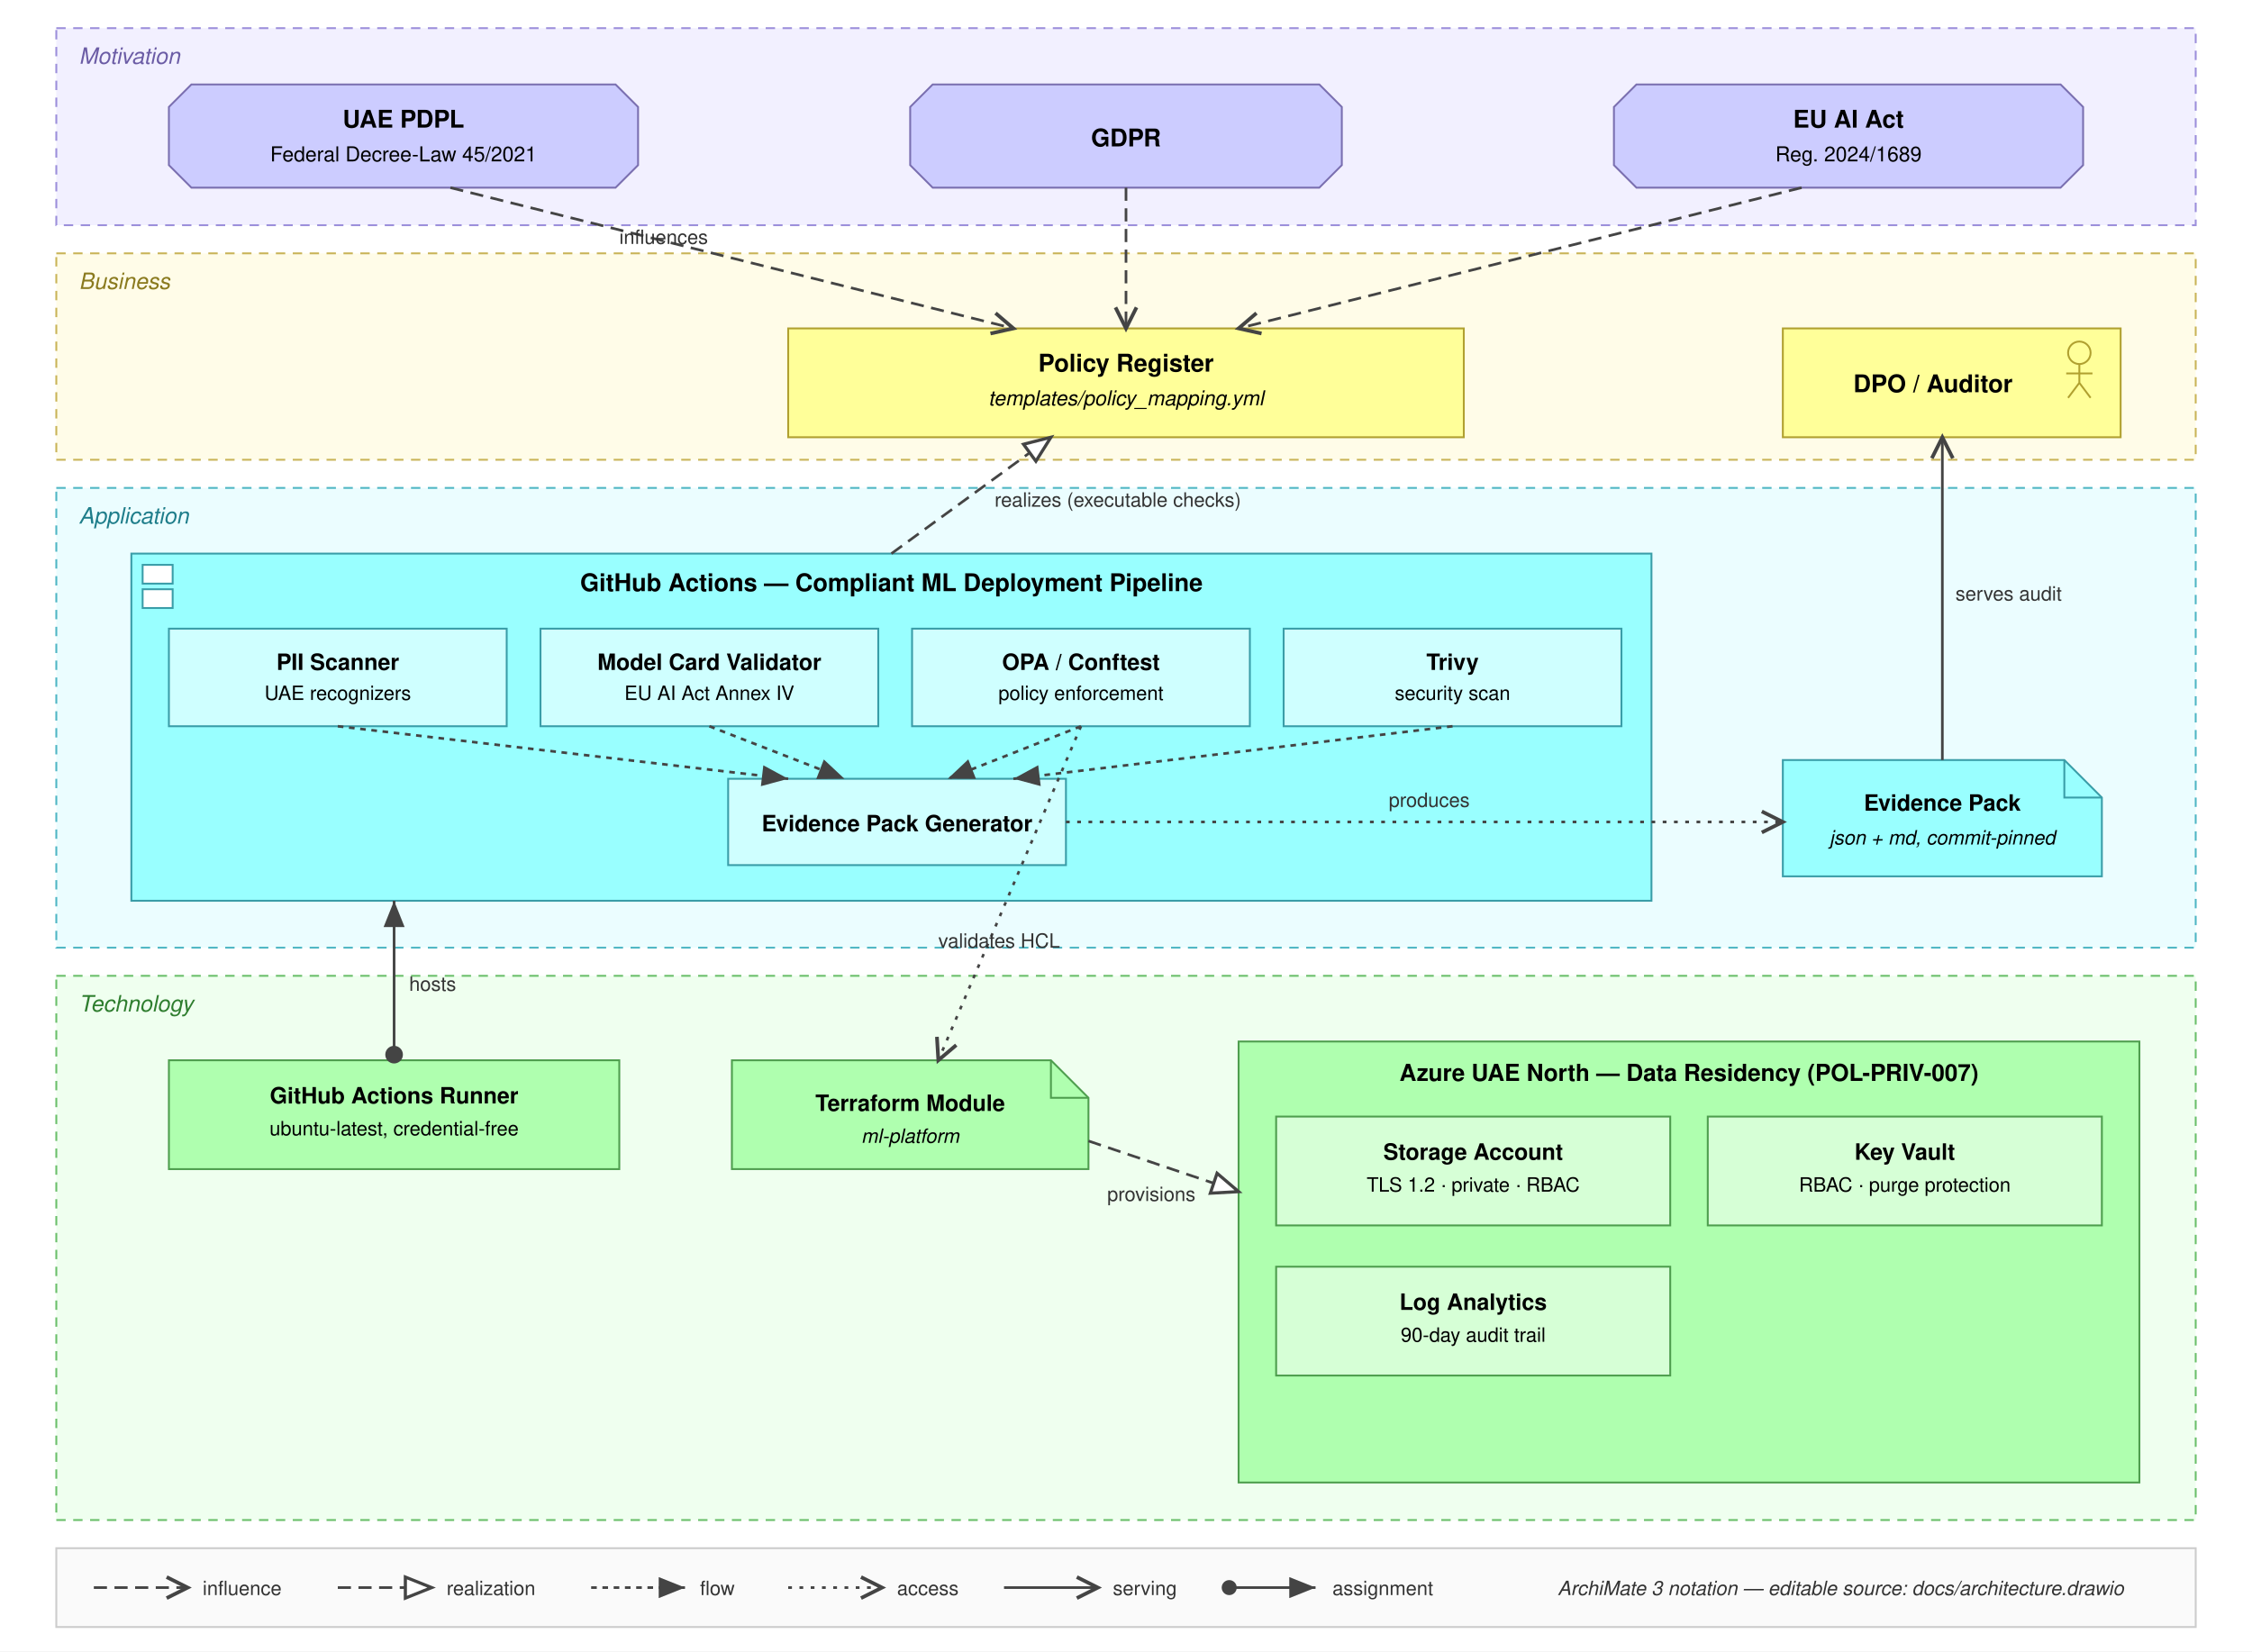
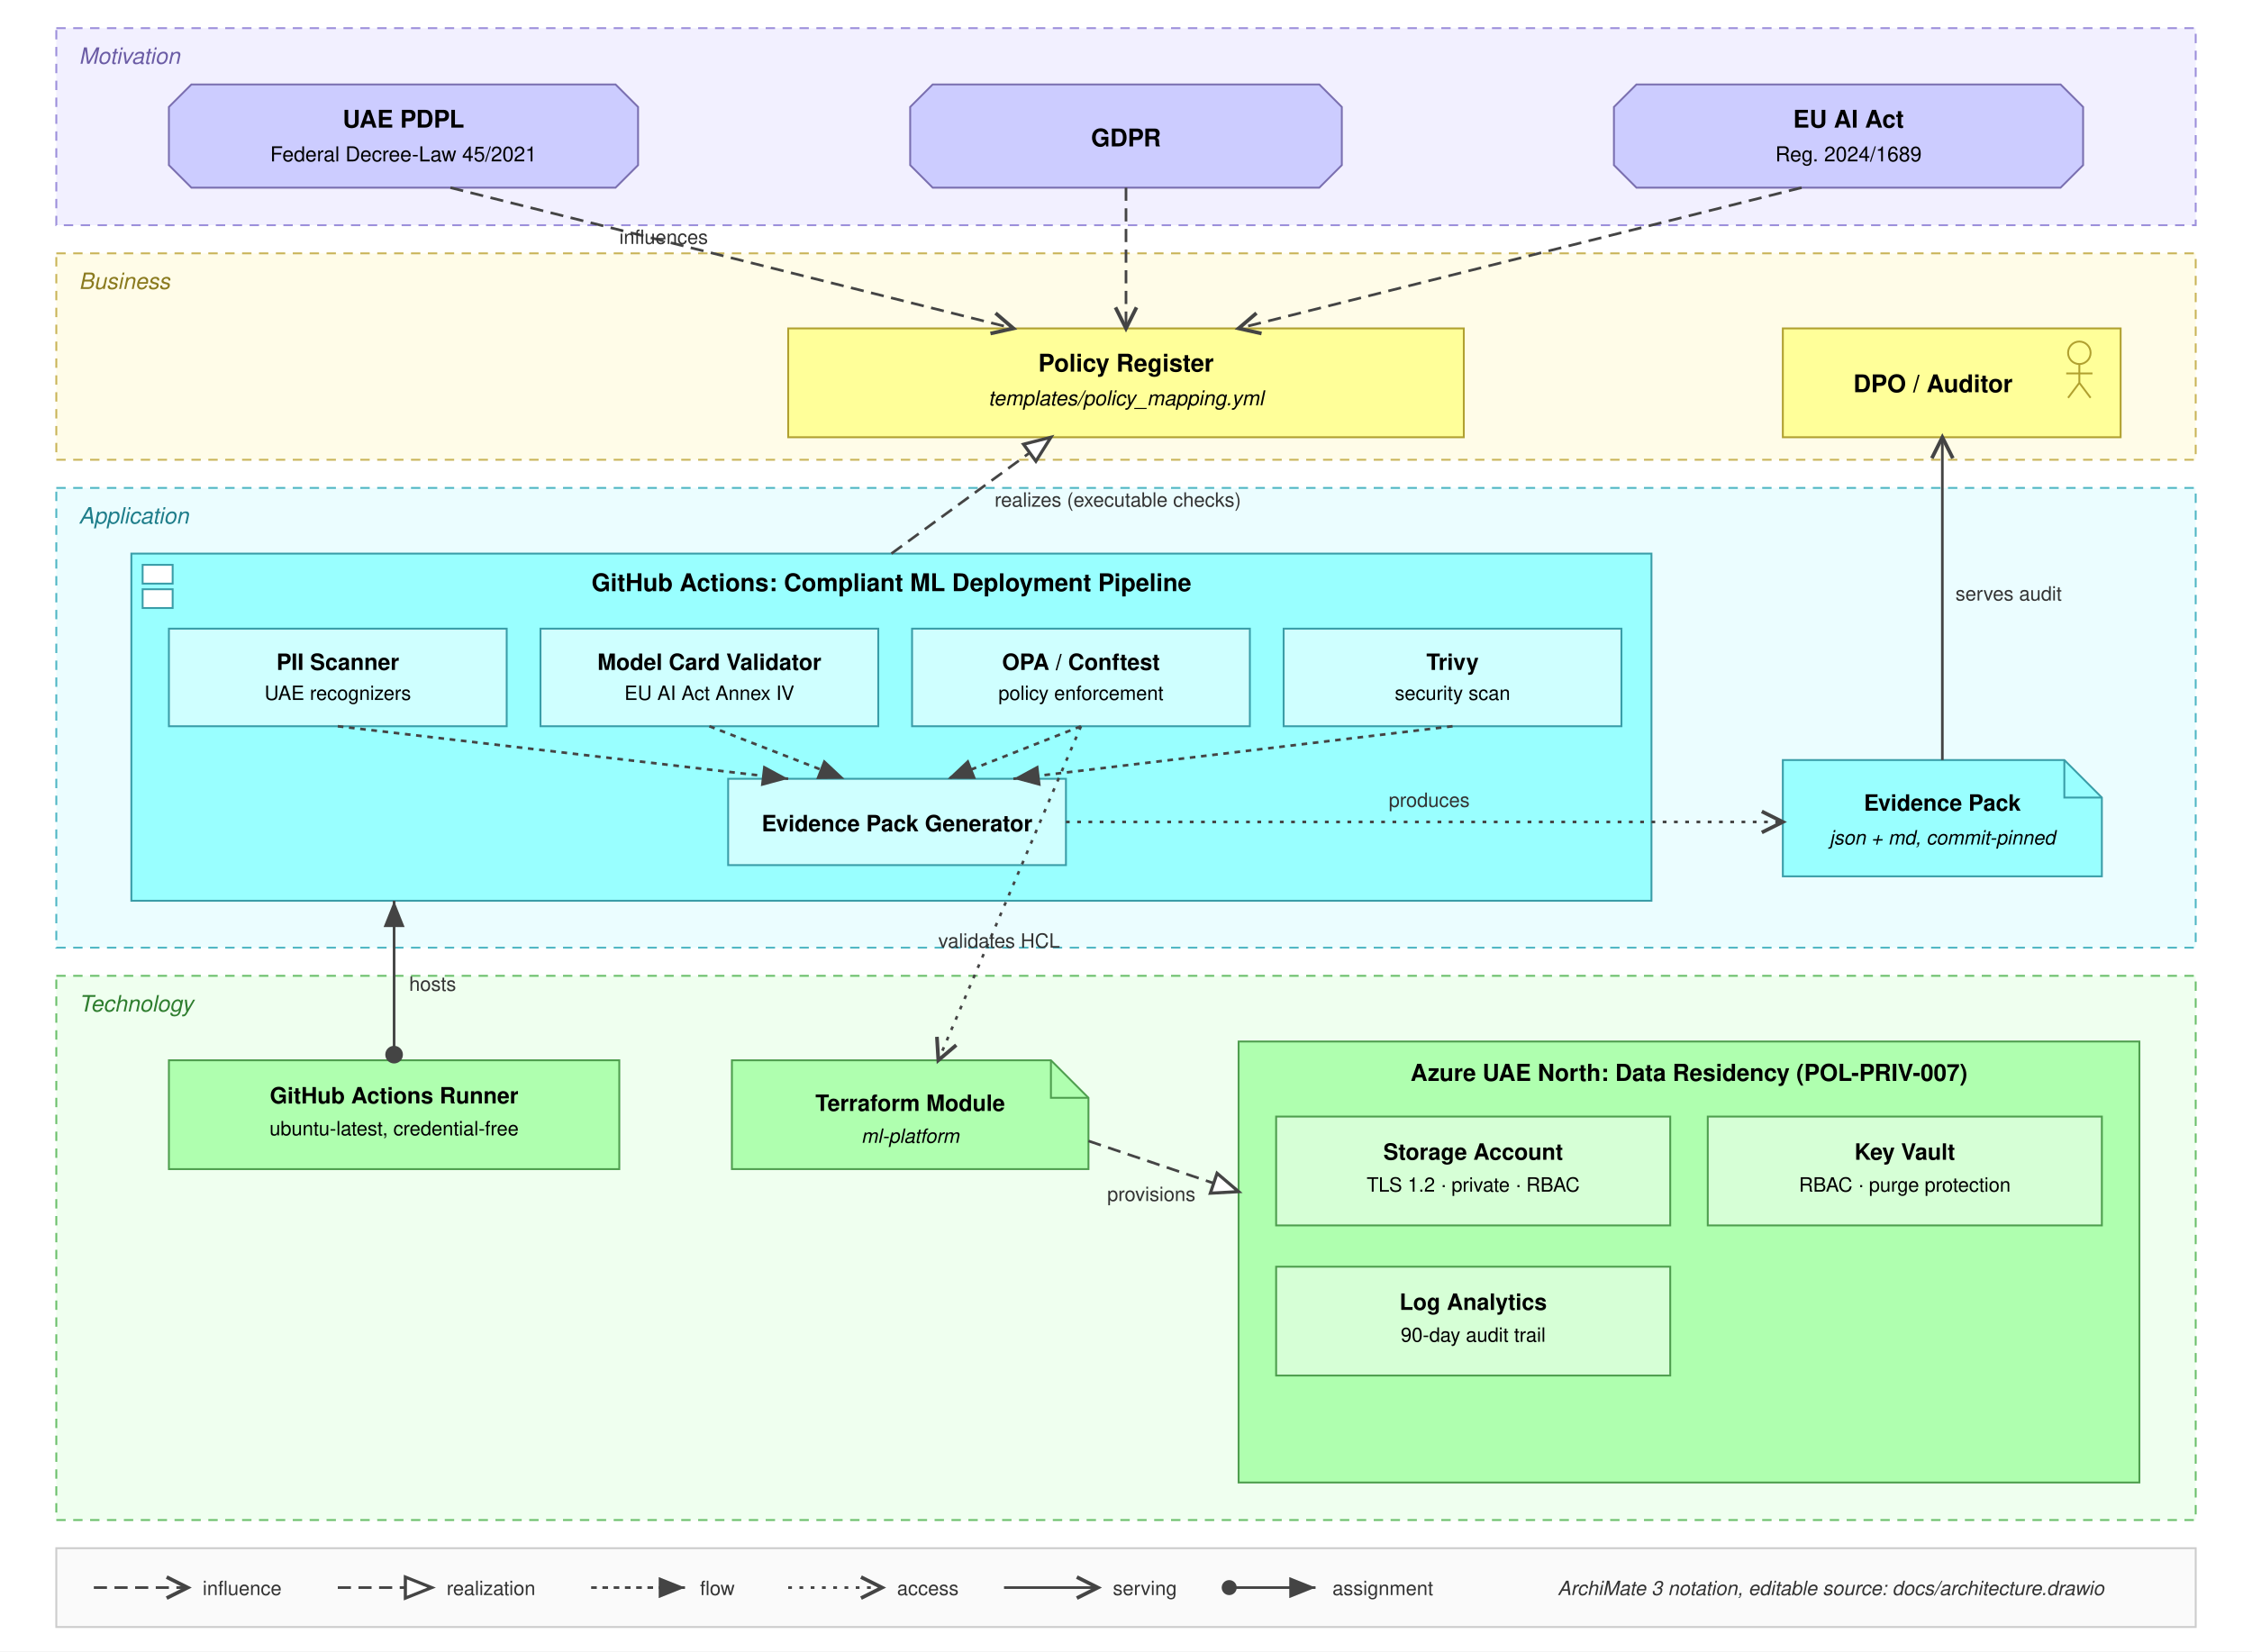
<svg xmlns="http://www.w3.org/2000/svg" viewBox="0 0 1200 880" font-family="Helvetica, Arial, sans-serif">
  <defs>
    <marker id="open" markerWidth="12" markerHeight="12" refX="10" refY="5" orient="auto">
      <path d="M2,1 L10,5 L2,9" fill="none" stroke="#444" stroke-width="1.4" />
    </marker>
    <marker id="hollow" markerWidth="14" markerHeight="12" refX="11" refY="5" orient="auto">
      <path d="M1,1 L11,5 L1,9 Z" fill="#fff" stroke="#444" stroke-width="1.2" />
    </marker>
    <marker id="filled" markerWidth="14" markerHeight="12" refX="11" refY="5" orient="auto">
      <path d="M1,1 L11,5 L1,9 Z" fill="#444" />
    </marker>
  </defs>
  <rect width="1200" height="880" fill="#ffffff" />
  <rect x="30" y="15" width="1140" height="105" fill="#F2F0FF" stroke="#9C8FDB" stroke-dasharray="5 4" />
  <text x="42" y="34" font-size="12" font-style="italic" fill="#6B5CA5">Motivation</text>
  <rect x="30" y="135" width="1140" height="110" fill="#FFFCE8" stroke="#C9B458" stroke-dasharray="5 4" />
  <text x="42" y="154" font-size="12" font-style="italic" fill="#8A7A1E">Business</text>
  <rect x="30" y="260" width="1140" height="245" fill="#EBFDFF" stroke="#4FB6C4" stroke-dasharray="5 4" />
  <text x="42" y="279" font-size="12" font-style="italic" fill="#1E7D8A">Application</text>
  <rect x="30" y="520" width="1140" height="290" fill="#EFFFEF" stroke="#6BBF6B" stroke-dasharray="5 4" />
  <text x="42" y="539" font-size="12" font-style="italic" fill="#2E7D2E">Technology</text>
  <g stroke="#7A6FB0" fill="#CCCCFF">
    <polygon points="102,45 328,45 340,57 340,88 328,100 102,100 90,88 90,57" />
    <polygon points="497,45 703,45 715,57 715,88 703,100 497,100 485,88 485,57" />
    <polygon points="872,45 1098,45 1110,57 1110,88 1098,100 872,100 860,88 860,57" />
  </g>
  <text x="215" y="68" font-size="13" text-anchor="middle" font-weight="bold">UAE PDPL</text>
  <text x="215" y="86" font-size="11" text-anchor="middle">Federal Decree-Law 45/2021</text>
  <text x="600" y="78" font-size="13" text-anchor="middle" font-weight="bold">GDPR</text>
  <text x="985" y="68" font-size="13" text-anchor="middle" font-weight="bold">EU AI Act</text>
  <text x="985" y="86" font-size="11" text-anchor="middle">Reg. 2024/1689</text>
  <rect x="420" y="175" width="360" height="58" fill="#FFFF99" stroke="#B0A030" />
  <text x="600" y="198" font-size="13" text-anchor="middle" font-weight="bold">Policy Register</text>
  <text x="600" y="216" font-size="11" text-anchor="middle" font-style="italic">templates/policy_mapping.yml</text>
  <rect x="950" y="175" width="180" height="58" fill="#FFFF99" stroke="#B0A030" />
  <circle cx="1108" cy="188" r="6" fill="none" stroke="#B0A030" />
  <path d="M1108,194 v10 M1101,199 h14 M1108,204 l-6,8 M1108,204 l6,8" fill="none" stroke="#B0A030" />
  <text x="1030" y="209" font-size="13" text-anchor="middle" font-weight="bold">DPO / Auditor</text>
  <rect x="70" y="295" width="810" height="185" fill="#99FFFF" stroke="#3A9DA8" />
  <rect x="76" y="301" width="16" height="10" fill="#fff" stroke="#3A9DA8" />
  <rect x="76" y="314" width="16" height="10" fill="#fff" stroke="#3A9DA8" />
-   <text x="475" y="315" font-size="13" text-anchor="middle" font-weight="bold">GitHub Actions — Compliant ML Deployment Pipeline</text>
+   <text x="475" y="315" font-size="13" text-anchor="middle" font-weight="bold">GitHub Actions: Compliant ML Deployment Pipeline</text>
  <g fill="#CFFFFF" stroke="#3A9DA8">
    <rect x="90" y="335" width="180" height="52" />
    <rect x="288" y="335" width="180" height="52" />
    <rect x="486" y="335" width="180" height="52" />
    <rect x="684" y="335" width="180" height="52" />
    <rect x="388" y="415" width="180" height="46" />
  </g>
  <text x="180" y="357" font-size="12" text-anchor="middle" font-weight="bold">PII Scanner</text>
  <text x="180" y="373" font-size="10.5" text-anchor="middle">UAE recognizers</text>
  <text x="378" y="357" font-size="12" text-anchor="middle" font-weight="bold">Model Card Validator</text>
  <text x="378" y="373" font-size="10.5" text-anchor="middle">EU AI Act Annex IV</text>
  <text x="576" y="357" font-size="12" text-anchor="middle" font-weight="bold">OPA / Conftest</text>
  <text x="576" y="373" font-size="10.5" text-anchor="middle">policy enforcement</text>
  <text x="774" y="357" font-size="12" text-anchor="middle" font-weight="bold">Trivy</text>
  <text x="774" y="373" font-size="10.5" text-anchor="middle">security scan</text>
  <text x="478" y="443" font-size="12" text-anchor="middle" font-weight="bold">Evidence Pack Generator</text>
  <path d="M950,405 h150 l20,20 v42 h-170 Z" fill="#99FFFF" stroke="#3A9DA8" />
  <path d="M1100,405 v20 h20" fill="none" stroke="#3A9DA8" />
  <text x="1035" y="432" font-size="12" text-anchor="middle" font-weight="bold">Evidence Pack</text>
  <text x="1035" y="450" font-size="10.5" text-anchor="middle" font-style="italic">json + md, commit-pinned</text>
  <rect x="90" y="565" width="240" height="58" fill="#AFFFAF" stroke="#4E9E4E" />
  <text x="210" y="588" font-size="12" text-anchor="middle" font-weight="bold">GitHub Actions Runner</text>
  <text x="210" y="605" font-size="10.5" text-anchor="middle">ubuntu-latest, credential-free</text>
  <path d="M390,565 h170 l20,20 v38 h-190 Z" fill="#AFFFAF" stroke="#4E9E4E" />
  <path d="M560,565 v20 h20" fill="none" stroke="#4E9E4E" />
  <text x="485" y="592" font-size="12" text-anchor="middle" font-weight="bold">Terraform Module</text>
  <text x="485" y="609" font-size="10.5" text-anchor="middle" font-style="italic">ml-platform</text>
  <rect x="660" y="555" width="480" height="235" fill="#AFFFAF" stroke="#4E9E4E" />
-   <text x="900" y="576" font-size="12.5" text-anchor="middle" font-weight="bold">Azure UAE North — Data Residency (POL-PRIV-007)</text>
+   <text x="900" y="576" font-size="12.5" text-anchor="middle" font-weight="bold">Azure UAE North: Data Residency (POL-PRIV-007)</text>
  <g fill="#D6FFD6" stroke="#4E9E4E">
    <rect x="680" y="595" width="210" height="58" />
    <rect x="910" y="595" width="210" height="58" />
    <rect x="680" y="675" width="210" height="58" />
  </g>
  <text x="785" y="618" font-size="12" text-anchor="middle" font-weight="bold">Storage Account</text>
  <text x="785" y="635" font-size="10.5" text-anchor="middle">TLS 1.2 · private · RBAC</text>
  <text x="1015" y="618" font-size="12" text-anchor="middle" font-weight="bold">Key Vault</text>
  <text x="1015" y="635" font-size="10.5" text-anchor="middle">RBAC · purge protection</text>
  <text x="785" y="698" font-size="12" text-anchor="middle" font-weight="bold">Log Analytics</text>
  <text x="785" y="715" font-size="10.5" text-anchor="middle">90-day audit trail</text>
  <g fill="none" stroke="#444" stroke-width="1.4">
    <path d="M240,100 L540,175" stroke-dasharray="7 4" marker-end="url(#open)" />
    <path d="M600,100 L600,175" stroke-dasharray="7 4" marker-end="url(#open)" />
    <path d="M960,100 L660,175" stroke-dasharray="7 4" marker-end="url(#open)" />
    <path d="M475,295 L560,233" stroke-dasharray="7 4" marker-end="url(#hollow)" />
    <path d="M180,387 L420,415" stroke-dasharray="3 3" marker-end="url(#filled)" />
    <path d="M378,387 L450,415" stroke-dasharray="3 3" marker-end="url(#filled)" />
    <path d="M576,387 L505,415" stroke-dasharray="3 3" marker-end="url(#filled)" />
    <path d="M774,387 L540,415" stroke-dasharray="3 3" marker-end="url(#filled)" />
    <path d="M568,438 L950,438" stroke-dasharray="2 4" marker-end="url(#open)" />
    <path d="M1035,405 L1035,233" marker-end="url(#open)" />
    <path d="M576,387 L500,565" stroke-dasharray="2 4" marker-end="url(#open)" />
    <path d="M210,565 L210,480" marker-end="url(#filled)" />
    <circle cx="210" cy="562" r="4" fill="#444" />
    <path d="M580,608 L660,635" stroke-dasharray="7 4" marker-end="url(#hollow)" />
  </g>
  <g font-size="10.5" fill="#333">
    <text x="330" y="130">influences</text>
    <text x="530" y="270">realizes (executable checks)</text>
    <text x="740" y="430">produces</text>
    <text x="1042" y="320">serves audit</text>
    <text x="500" y="505">validates HCL</text>
    <text x="218" y="528">hosts</text>
    <text x="590" y="640">provisions</text>
  </g>
  <g font-size="10.5" fill="#333">
    <rect x="30" y="825" width="1140" height="42" fill="#FAFAFA" stroke="#CCC" />
    <path d="M50,846 h50" stroke="#444" stroke-width="1.4" fill="none" stroke-dasharray="7 4" marker-end="url(#open)" />
    <text x="108" y="850">influence</text>
    <path d="M180,846 h50" stroke="#444" stroke-width="1.4" fill="none" stroke-dasharray="7 4" marker-end="url(#hollow)" />
    <text x="238" y="850">realization</text>
    <path d="M315,846 h50" stroke="#444" stroke-width="1.4" fill="none" stroke-dasharray="3 3" marker-end="url(#filled)" />
    <text x="373" y="850">flow</text>
    <path d="M420,846 h50" stroke="#444" stroke-width="1.4" fill="none" stroke-dasharray="2 4" marker-end="url(#open)" />
    <text x="478" y="850">access</text>
    <path d="M535,846 h50" stroke="#444" stroke-width="1.4" fill="none" marker-end="url(#open)" />
    <text x="593" y="850">serving</text>
    <circle cx="655" cy="846" r="4" fill="#444" />
    <path d="M655,846 h46" stroke="#444" stroke-width="1.4" fill="none" marker-end="url(#filled)" />
    <text x="710" y="850">assignment</text>
-     <text x="830" y="850" font-style="italic">ArchiMate 3 notation — editable source: docs/architecture.drawio</text>
+     <text x="830" y="850" font-style="italic">ArchiMate 3 notation, editable source: docs/architecture.drawio</text>
  </g>
</svg>
